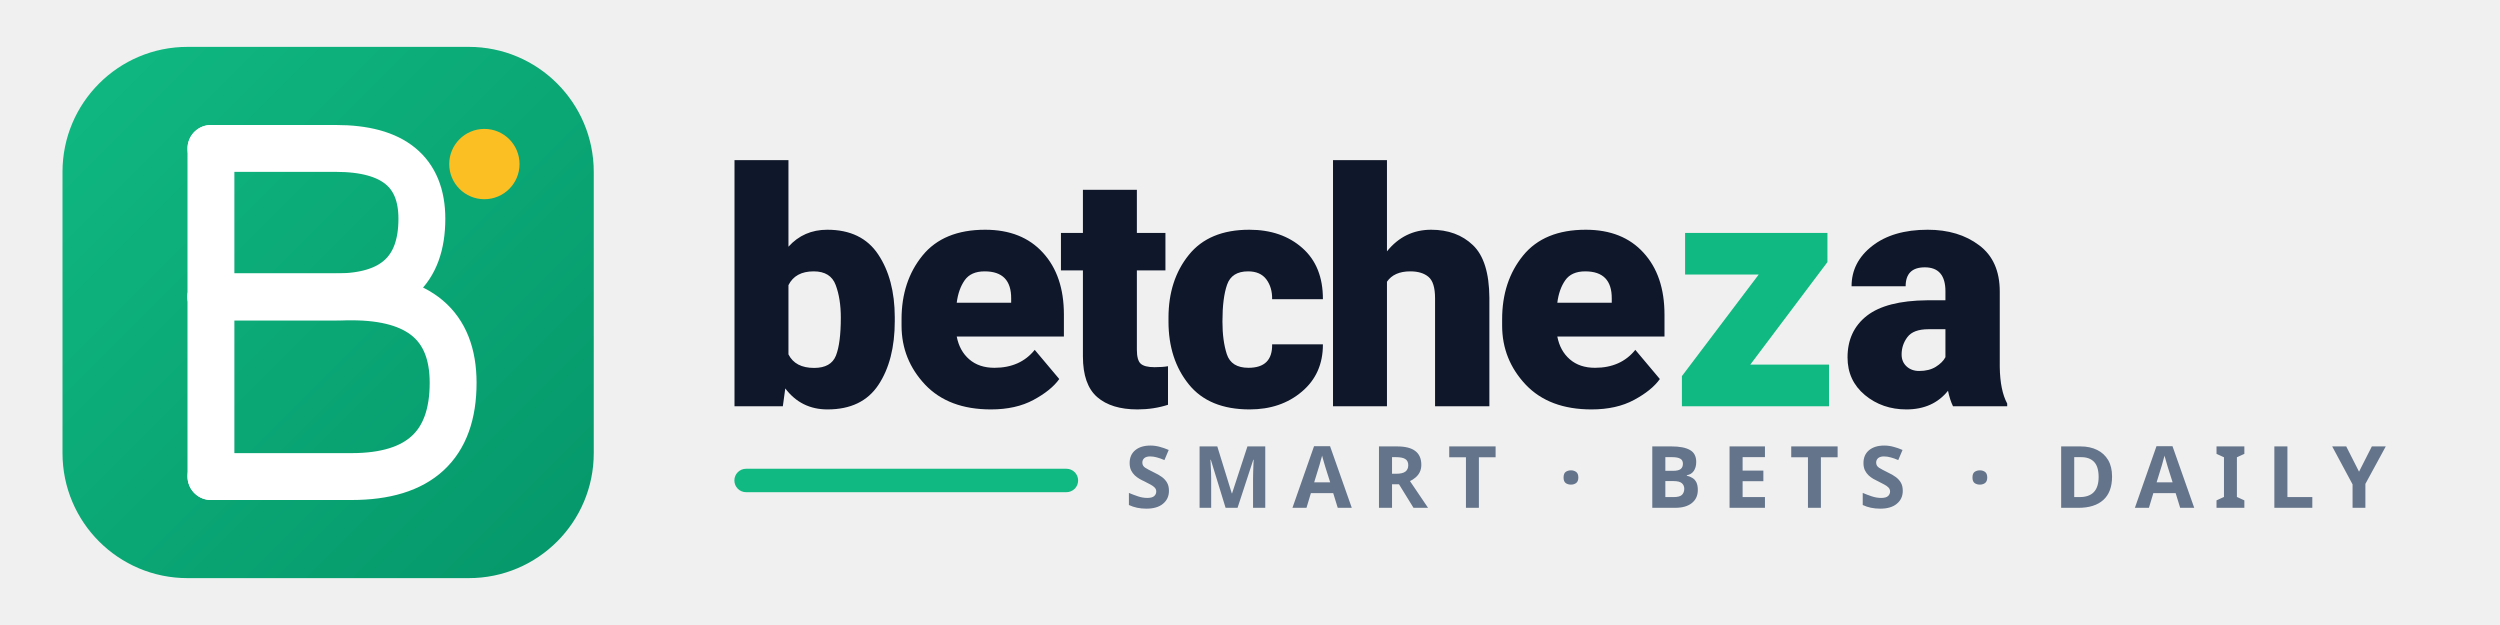
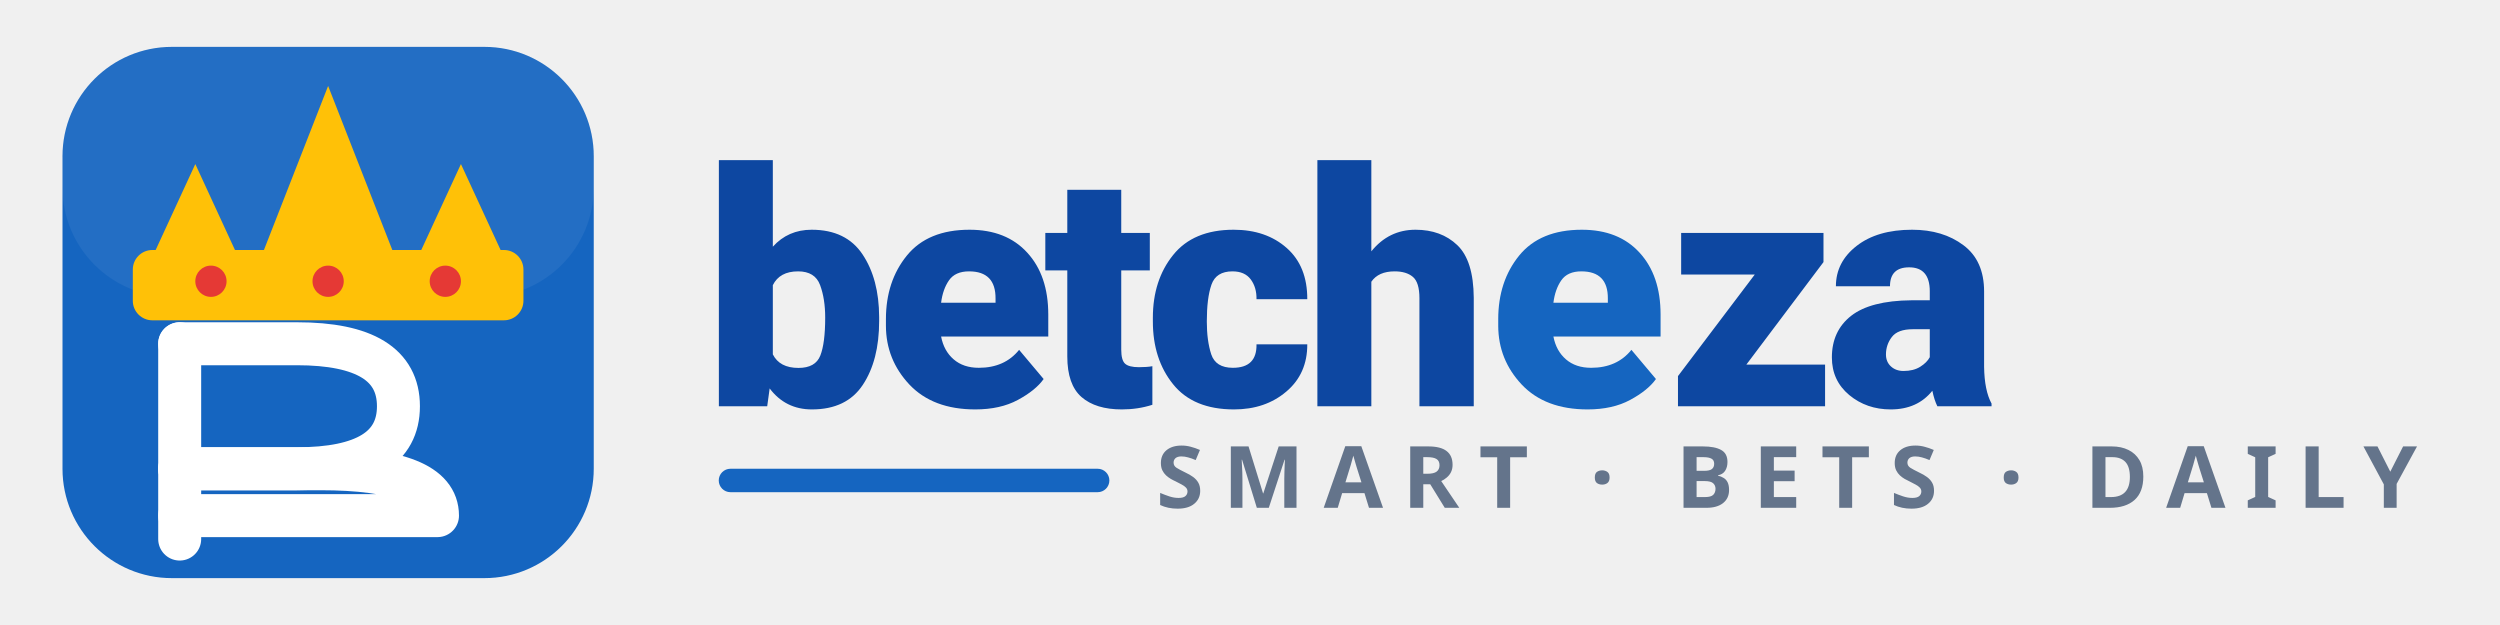
<svg xmlns="http://www.w3.org/2000/svg" viewBox="0 0 320 80" fill="none">
-   <defs>
-     <linearGradient id="bz-mark-bg-l" x1="0" y1="0" x2="68" y2="68" gradientUnits="userSpaceOnUse">
-       <stop offset="0%" stop-color="#10B981" />
-       <stop offset="100%" stop-color="#059669" />
-     </linearGradient>
-   </defs>
  <g transform="translate(8 6)">
-     <rect x="0" y="0" width="68" height="68" rx="16" fill="url(#bz-mark-bg-l)" />
-     <g stroke="#FFFFFF" stroke-width="6" stroke-linecap="round" stroke-linejoin="round" fill="none">
-       <path d="M 19 13 L 19 55" />
-       <path d="M 19 13 L 35 13 Q 46 13 46 22 Q 46 32 35 32 L 19 32" />
-       <path d="M 19 32 L 37 32 Q 50 32 50 43 Q 50 55 37 55 L 19 55" />
+     <rect x="0" y="0" width="68" height="68" rx="14" fill="#1565C0" />
+     <rect x="0" y="0" width="68" height="32" rx="14" fill="white" fill-opacity="0.06" />
+     <polygon points="11,28 17,15 23,28" fill="#FFC107" />
+     <polygon points="25,28 34,5 43,28" fill="#FFC107" />
+     <polygon points="45,28 51,15 57,28" fill="#FFC107" />
+     <rect x="9" y="26" width="50" height="9" rx="2.5" fill="#FFC107" />
+     <circle cx="19" cy="30" r="2" fill="#E53935" />
+     <circle cx="34" cy="30" r="2" fill="#E53935" />
+     <circle cx="49" cy="30" r="2" fill="#E53935" />
+     <g stroke="white" stroke-width="5.5" stroke-linecap="round" stroke-linejoin="round" fill="none">
+       <path d="M 15 38 L 15 63" />
+       <path d="M 15 38 L 30 38 Q 43 38 43 46 Q 43 54 30 54 L 15 54" />
+       <path d="M 15 54 L 33 54 Q 48 54 48 60 L 15 60" />
    </g>
-     <circle cx="54" cy="15" r="4.5" fill="#FBBF24" />
  </g>
-   <g transform="translate(92 0)" fill="#0F172A">
-     <text x="0" y="52" font-family="ui-sans-serif, system-ui, -apple-system, 'Segoe UI', Roboto, 'Helvetica Neue', Arial" font-weight="900" font-size="42" letter-spacing="-1.5">betche<tspan fill="#10B981">z</tspan>a</text>
-     <rect x="2" y="60" width="44" height="3" rx="1.5" fill="#10B981" />
-     <text x="52" y="65" font-family="ui-sans-serif, system-ui" font-weight="600" font-size="11" letter-spacing="2.5" fill="#64748B">SMART · BETS · DAILY</text>
+   <g transform="translate(90 0)">
+     <text x="0" y="52" font-family="ui-sans-serif,system-ui,-apple-system,'Segoe UI',Roboto,'Helvetica Neue',Arial" font-weight="900" font-size="42" letter-spacing="-1.5" fill="#0D47A1">betch<tspan fill="#1565C0">e</tspan>za</text>
+     <rect x="2" y="60" width="50" height="3" rx="1.5" fill="#1565C0" />
+     <text x="58" y="65" font-family="ui-sans-serif,system-ui" font-weight="600" font-size="11" letter-spacing="2.5" fill="#64748B">SMART · BETS · DAILY</text>
  </g>
</svg>
